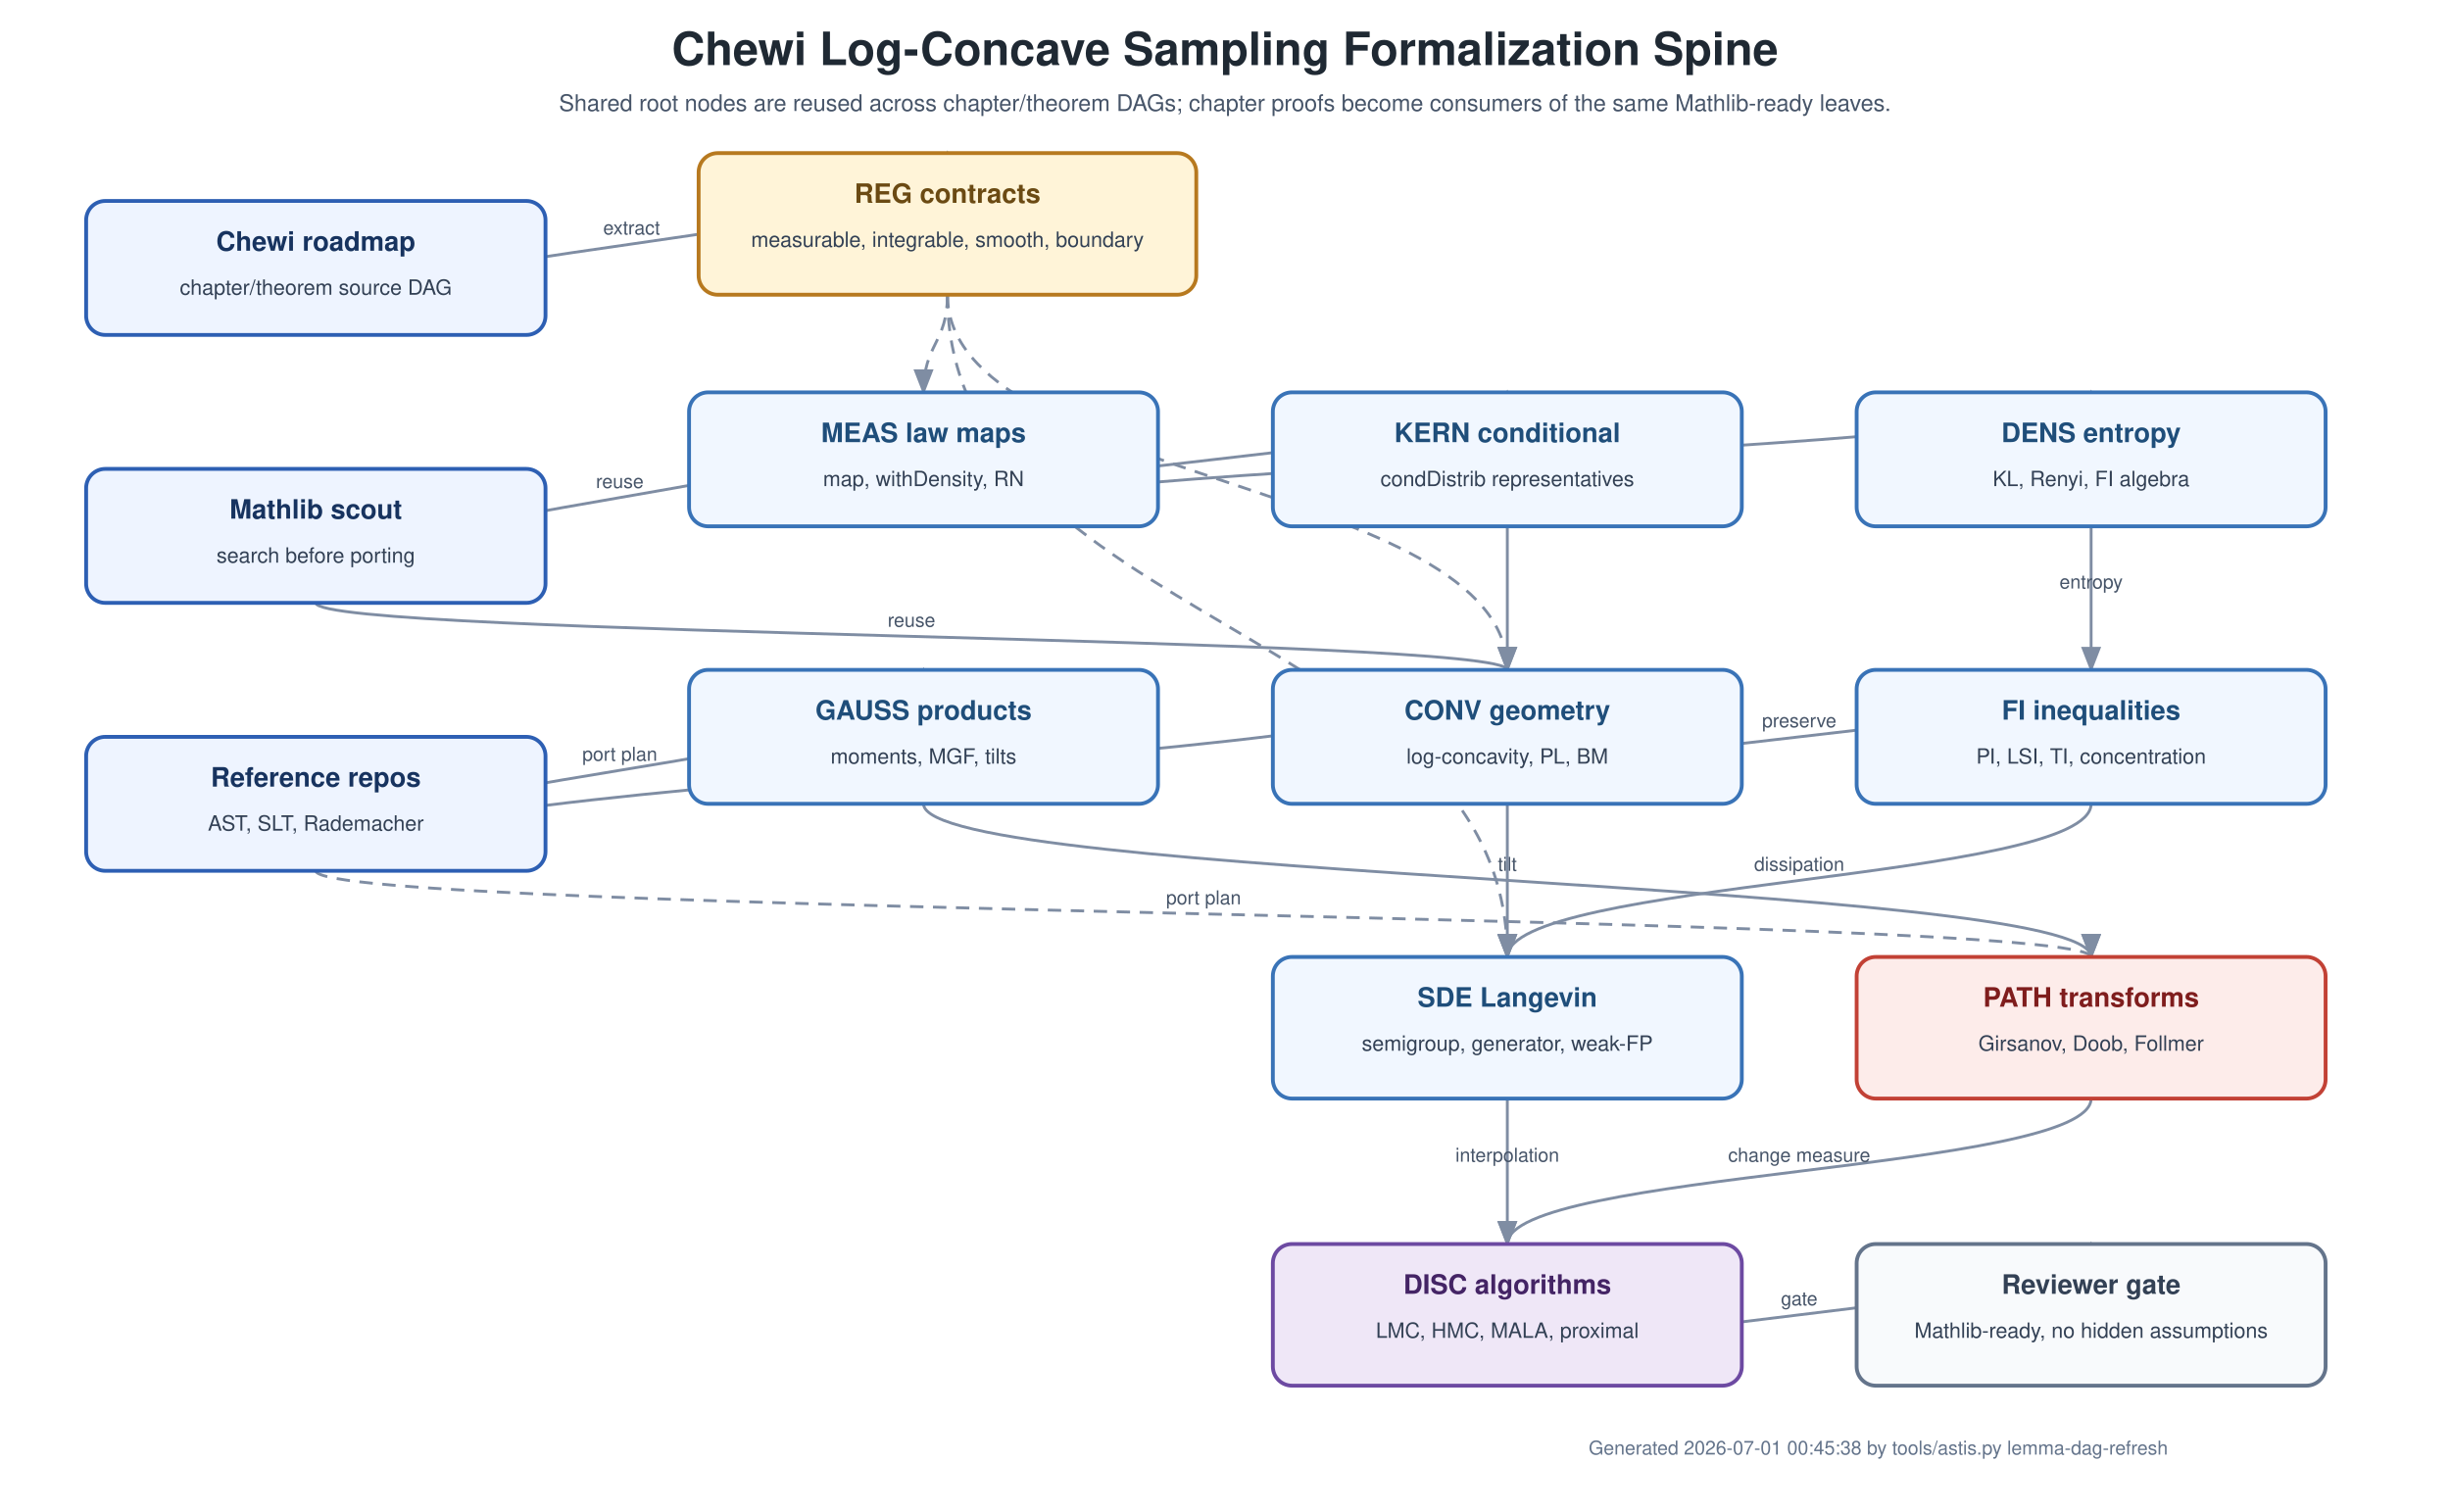
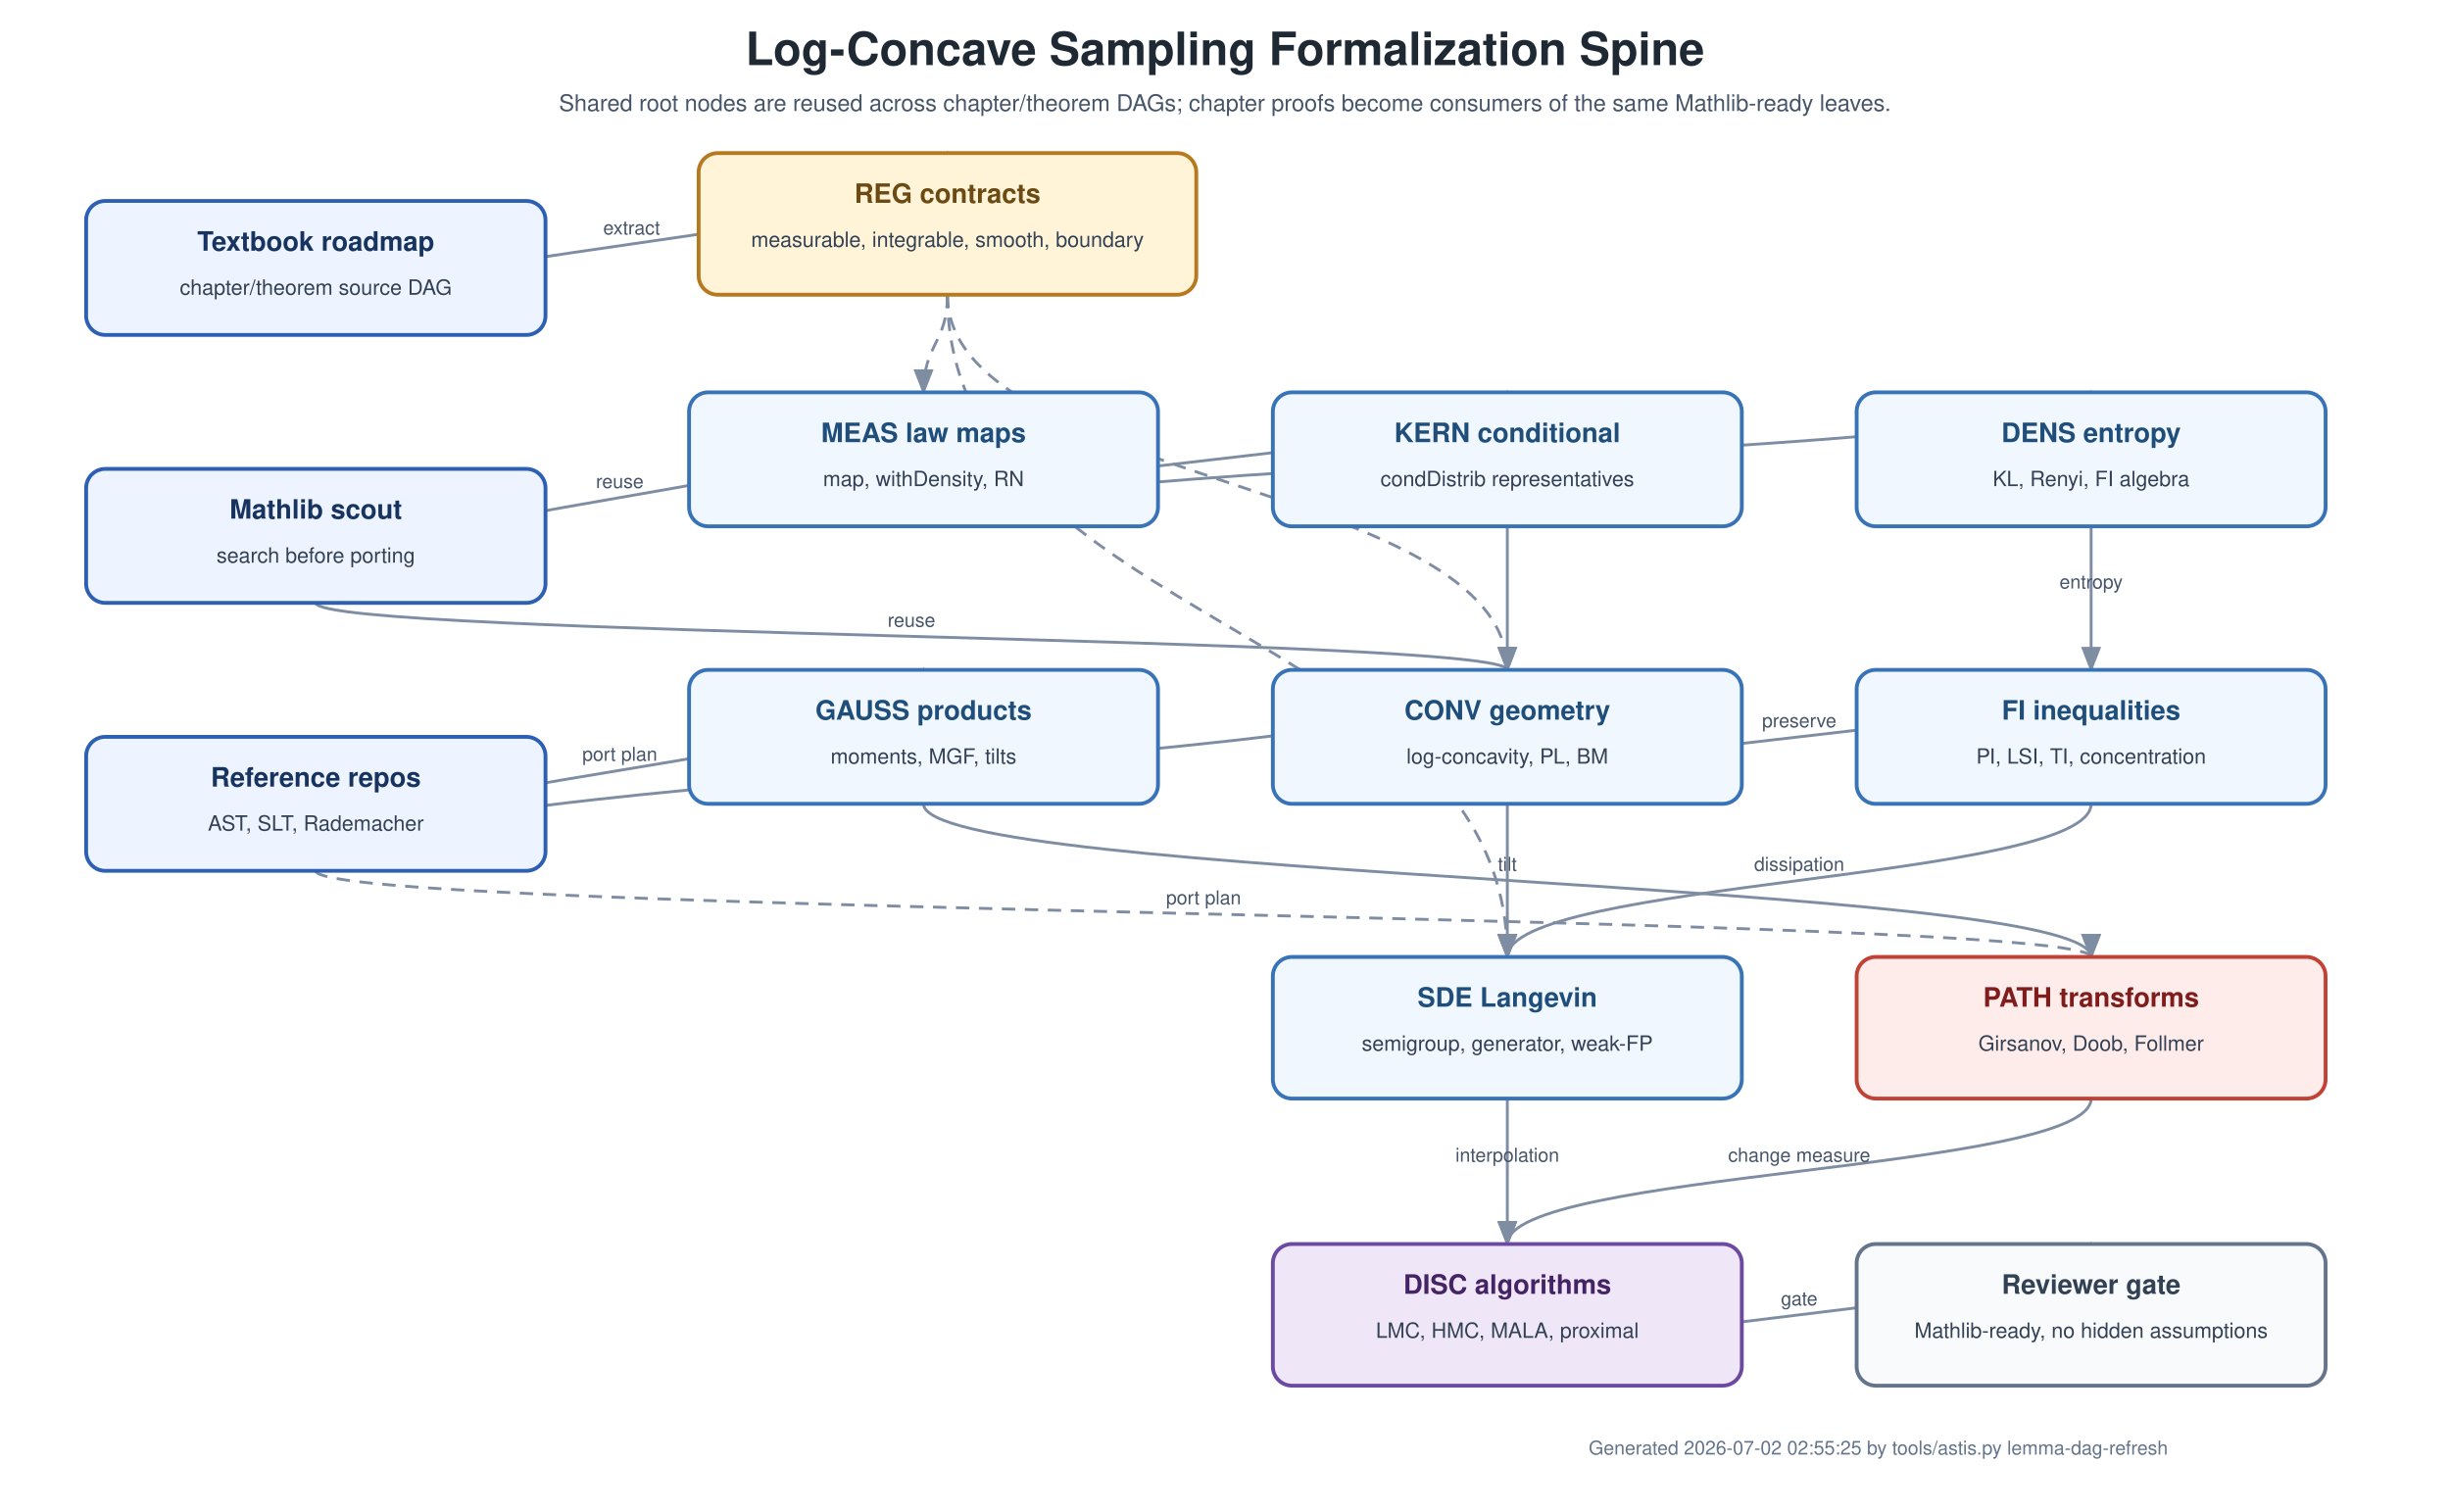
<svg xmlns="http://www.w3.org/2000/svg" width="1280" height="790" viewBox="0 0 1280 790">
  <defs>
    <marker id="arrowLeaf" markerWidth="9" markerHeight="7" refX="8" refY="3.5" orient="auto">
      <polygon points="0 0, 9 3.5, 0 7" fill="#7f8da3" />
    </marker>
  </defs>
  <rect width="1280" height="790" fill="white" />
-   <text x="640" y="34" text-anchor="middle" font-family="Helvetica,Arial,sans-serif" font-size="24" font-weight="700" fill="#1f2933">Chewi Log-Concave Sampling Formalization Spine</text>
+   <text x="640" y="34" text-anchor="middle" font-family="Helvetica,Arial,sans-serif" font-size="24" font-weight="700" fill="#1f2933">Log-Concave Sampling Formalization Spine</text>
  <text x="640" y="58" text-anchor="middle" font-family="Helvetica,Arial,sans-serif" font-size="12" fill="#475569">Shared root nodes are reused across chapter/theorem DAGs; chapter proofs become consumers of the same Mathlib-ready leaves.</text>
  <g id="edges">
    <path d="M 165.0 175.0 C 165.0 127.5, 495.0 127.5, 495.0 80.0" fill="none" stroke="#7f8da3" stroke-width="1.5" marker-end="url(#arrowLeaf)" />
    <text x="330.0" y="122.5" text-anchor="middle" font-family="Helvetica,Arial,sans-serif" font-size="10" fill="#475569">extract</text>
    <path d="M 165.0 315.0 C 165.0 260.0, 482.5 260.0, 482.5 205.0" fill="none" stroke="#7f8da3" stroke-width="1.5" marker-end="url(#arrowLeaf)" />
    <text x="323.8" y="255.0" text-anchor="middle" font-family="Helvetica,Arial,sans-serif" font-size="10" fill="#475569">reuse</text>
    <path d="M 165.0 315.0 C 165.0 332.5, 787.5 332.5, 787.5 350.0" fill="none" stroke="#7f8da3" stroke-width="1.5" marker-end="url(#arrowLeaf)" />
    <text x="476.2" y="327.5" text-anchor="middle" font-family="Helvetica,Arial,sans-serif" font-size="10" fill="#475569">reuse</text>
    <path d="M 165.0 455.0 C 165.0 402.5, 482.5 402.5, 482.5 350.0" fill="none" stroke="#7f8da3" stroke-width="1.5" marker-end="url(#arrowLeaf)" />
    <text x="323.8" y="397.5" text-anchor="middle" font-family="Helvetica,Arial,sans-serif" font-size="10" fill="#475569">port plan</text>
    <path d="M 165.0 455.0 C 165.0 402.5, 787.5 402.5, 787.5 350.0" fill="none" stroke="#7f8da3" stroke-width="1.5" marker-end="url(#arrowLeaf)" />
    <text x="476.2" y="397.5" text-anchor="middle" font-family="Helvetica,Arial,sans-serif" font-size="10" fill="#475569">port plan</text>
    <path d="M 165.0 455.0 C 165.0 477.5, 1092.5 477.5, 1092.5 500.0" fill="none" stroke="#7f8da3" stroke-width="1.5" stroke-dasharray="7 5" marker-end="url(#arrowLeaf)" />
    <text x="628.8" y="472.5" text-anchor="middle" font-family="Helvetica,Arial,sans-serif" font-size="10" fill="#475569">port plan</text>
    <path d="M 495.0 154.0 C 495.0 179.5, 482.5 179.5, 482.5 205.0" fill="none" stroke="#7f8da3" stroke-width="1.5" stroke-dasharray="7 5" marker-end="url(#arrowLeaf)" />
    <path d="M 495.0 154.0 C 495.0 252.0, 787.5 252.0, 787.5 350.0" fill="none" stroke="#7f8da3" stroke-width="1.5" stroke-dasharray="7 5" marker-end="url(#arrowLeaf)" />
    <path d="M 495.0 154.0 C 495.0 327.0, 787.5 327.0, 787.5 500.0" fill="none" stroke="#7f8da3" stroke-width="1.5" stroke-dasharray="7 5" marker-end="url(#arrowLeaf)" />
    <path d="M 482.5 275.0 C 482.5 240.0, 787.5 240.0, 787.5 205.0" fill="none" stroke="#7f8da3" stroke-width="1.5" marker-end="url(#arrowLeaf)" />
    <path d="M 482.5 275.0 C 482.5 240.0, 1092.5 240.0, 1092.5 205.0" fill="none" stroke="#7f8da3" stroke-width="1.5" marker-end="url(#arrowLeaf)" />
    <path d="M 482.5 420.0 C 482.5 460.0, 1092.5 460.0, 1092.5 500.0" fill="none" stroke="#7f8da3" stroke-width="1.5" marker-end="url(#arrowLeaf)" />
    <text x="787.5" y="455.0" text-anchor="middle" font-family="Helvetica,Arial,sans-serif" font-size="10" fill="#475569">tilt</text>
    <path d="M 787.5 420.0 C 787.5 385.0, 1092.5 385.0, 1092.5 350.0" fill="none" stroke="#7f8da3" stroke-width="1.5" marker-end="url(#arrowLeaf)" />
    <text x="940.0" y="380.0" text-anchor="middle" font-family="Helvetica,Arial,sans-serif" font-size="10" fill="#475569">preserve</text>
    <path d="M 1092.5 275.0 C 1092.5 312.5, 1092.5 312.5, 1092.5 350.0" fill="none" stroke="#7f8da3" stroke-width="1.5" marker-end="url(#arrowLeaf)" />
    <text x="1092.5" y="307.5" text-anchor="middle" font-family="Helvetica,Arial,sans-serif" font-size="10" fill="#475569">entropy</text>
    <path d="M 1092.5 420.0 C 1092.5 460.0, 787.5 460.0, 787.5 500.0" fill="none" stroke="#7f8da3" stroke-width="1.5" marker-end="url(#arrowLeaf)" />
    <text x="940.0" y="455.0" text-anchor="middle" font-family="Helvetica,Arial,sans-serif" font-size="10" fill="#475569">dissipation</text>
    <path d="M 787.5 275.0 C 787.5 387.5, 787.5 387.5, 787.5 500.0" fill="none" stroke="#7f8da3" stroke-width="1.5" marker-end="url(#arrowLeaf)" />
    <text x="787.5" y="382.5" text-anchor="middle" font-family="Helvetica,Arial,sans-serif" font-size="10" fill="#475569">drift</text>
    <path d="M 787.5 574.0 C 787.5 612.0, 787.5 612.0, 787.5 650.0" fill="none" stroke="#7f8da3" stroke-width="1.5" marker-end="url(#arrowLeaf)" />
    <text x="787.5" y="607.0" text-anchor="middle" font-family="Helvetica,Arial,sans-serif" font-size="10" fill="#475569">interpolation</text>
    <path d="M 1092.5 574.0 C 1092.5 612.0, 787.5 612.0, 787.5 650.0" fill="none" stroke="#7f8da3" stroke-width="1.5" marker-end="url(#arrowLeaf)" />
    <text x="940.0" y="607.0" text-anchor="middle" font-family="Helvetica,Arial,sans-serif" font-size="10" fill="#475569">change measure</text>
    <path d="M 787.5 724.0 C 787.5 687.0, 1092.5 687.0, 1092.5 650.0" fill="none" stroke="#7f8da3" stroke-width="1.5" marker-end="url(#arrowLeaf)" />
    <text x="940.0" y="682.0" text-anchor="middle" font-family="Helvetica,Arial,sans-serif" font-size="10" fill="#475569">gate</text>
  </g>
  <g id="nodes">
-     <g id="chewi">
+     <g id="source">
      <rect x="45" y="105" width="240" height="70" rx="10" ry="10" fill="#eef4ff" stroke="#2d5fb3" stroke-width="2" />
-       <text x="165.0" y="131" text-anchor="middle" font-family="Helvetica,Arial,sans-serif" font-size="14" font-weight="700" fill="#17335f">Chewi roadmap</text>
+       <text x="165.0" y="131" text-anchor="middle" font-family="Helvetica,Arial,sans-serif" font-size="14" font-weight="700" fill="#17335f">Textbook roadmap</text>
      <text x="165.0" y="154" text-anchor="middle" font-family="Helvetica,Arial,sans-serif" font-size="11" fill="#334155">chapter/theorem source DAG</text>
    </g>
    <g id="mathlib">
      <rect x="45" y="245" width="240" height="70" rx="10" ry="10" fill="#eef4ff" stroke="#2d5fb3" stroke-width="2" />
      <text x="165.0" y="271" text-anchor="middle" font-family="Helvetica,Arial,sans-serif" font-size="14" font-weight="700" fill="#17335f">Mathlib scout</text>
      <text x="165.0" y="294" text-anchor="middle" font-family="Helvetica,Arial,sans-serif" font-size="11" fill="#334155">search before porting</text>
    </g>
    <g id="refs">
      <rect x="45" y="385" width="240" height="70" rx="10" ry="10" fill="#eef4ff" stroke="#2d5fb3" stroke-width="2" />
      <text x="165.0" y="411" text-anchor="middle" font-family="Helvetica,Arial,sans-serif" font-size="14" font-weight="700" fill="#17335f">Reference repos</text>
      <text x="165.0" y="434" text-anchor="middle" font-family="Helvetica,Arial,sans-serif" font-size="11" fill="#334155">AST, SLT, Rademacher</text>
    </g>
    <g id="reg">
      <rect x="365" y="80" width="260" height="74" rx="10" ry="10" fill="#fff4d8" stroke="#b7791f" stroke-width="2" />
      <text x="495.0" y="106" text-anchor="middle" font-family="Helvetica,Arial,sans-serif" font-size="14" font-weight="700" fill="#6b4a13">REG contracts</text>
      <text x="495.0" y="129" text-anchor="middle" font-family="Helvetica,Arial,sans-serif" font-size="11" fill="#334155">measurable, integrable, smooth, boundary</text>
    </g>
    <g id="meas">
      <rect x="360" y="205" width="245" height="70" rx="10" ry="10" fill="#f1f7ff" stroke="#3973b7" stroke-width="2" />
      <text x="482.5" y="231" text-anchor="middle" font-family="Helvetica,Arial,sans-serif" font-size="14" font-weight="700" fill="#1f4e7a">MEAS law maps</text>
      <text x="482.5" y="254" text-anchor="middle" font-family="Helvetica,Arial,sans-serif" font-size="11" fill="#334155">map, withDensity, RN</text>
    </g>
    <g id="kern">
      <rect x="665" y="205" width="245" height="70" rx="10" ry="10" fill="#f1f7ff" stroke="#3973b7" stroke-width="2" />
      <text x="787.5" y="231" text-anchor="middle" font-family="Helvetica,Arial,sans-serif" font-size="14" font-weight="700" fill="#1f4e7a">KERN conditional</text>
      <text x="787.5" y="254" text-anchor="middle" font-family="Helvetica,Arial,sans-serif" font-size="11" fill="#334155">condDistrib representatives</text>
    </g>
    <g id="dens">
      <rect x="970" y="205" width="245" height="70" rx="10" ry="10" fill="#f1f7ff" stroke="#3973b7" stroke-width="2" />
      <text x="1092.5" y="231" text-anchor="middle" font-family="Helvetica,Arial,sans-serif" font-size="14" font-weight="700" fill="#1f4e7a">DENS entropy</text>
      <text x="1092.5" y="254" text-anchor="middle" font-family="Helvetica,Arial,sans-serif" font-size="11" fill="#334155">KL, Renyi, FI algebra</text>
    </g>
    <g id="gauss">
      <rect x="360" y="350" width="245" height="70" rx="10" ry="10" fill="#f1f7ff" stroke="#3973b7" stroke-width="2" />
      <text x="482.5" y="376" text-anchor="middle" font-family="Helvetica,Arial,sans-serif" font-size="14" font-weight="700" fill="#1f4e7a">GAUSS products</text>
      <text x="482.5" y="399" text-anchor="middle" font-family="Helvetica,Arial,sans-serif" font-size="11" fill="#334155">moments, MGF, tilts</text>
    </g>
    <g id="conv">
      <rect x="665" y="350" width="245" height="70" rx="10" ry="10" fill="#f1f7ff" stroke="#3973b7" stroke-width="2" />
      <text x="787.5" y="376" text-anchor="middle" font-family="Helvetica,Arial,sans-serif" font-size="14" font-weight="700" fill="#1f4e7a">CONV geometry</text>
      <text x="787.5" y="399" text-anchor="middle" font-family="Helvetica,Arial,sans-serif" font-size="11" fill="#334155">log-concavity, PL, BM</text>
    </g>
    <g id="fi">
      <rect x="970" y="350" width="245" height="70" rx="10" ry="10" fill="#f1f7ff" stroke="#3973b7" stroke-width="2" />
      <text x="1092.5" y="376" text-anchor="middle" font-family="Helvetica,Arial,sans-serif" font-size="14" font-weight="700" fill="#1f4e7a">FI inequalities</text>
      <text x="1092.5" y="399" text-anchor="middle" font-family="Helvetica,Arial,sans-serif" font-size="11" fill="#334155">PI, LSI, TI, concentration</text>
    </g>
    <g id="sde">
      <rect x="665" y="500" width="245" height="74" rx="10" ry="10" fill="#f1f7ff" stroke="#3973b7" stroke-width="2" />
      <text x="787.5" y="526" text-anchor="middle" font-family="Helvetica,Arial,sans-serif" font-size="14" font-weight="700" fill="#1f4e7a">SDE Langevin</text>
      <text x="787.5" y="549" text-anchor="middle" font-family="Helvetica,Arial,sans-serif" font-size="11" fill="#334155">semigroup, generator, weak-FP</text>
    </g>
    <g id="path">
      <rect x="970" y="500" width="245" height="74" rx="10" ry="10" fill="#fdecea" stroke="#c24135" stroke-width="2" />
      <text x="1092.5" y="526" text-anchor="middle" font-family="Helvetica,Arial,sans-serif" font-size="14" font-weight="700" fill="#7f1d1d">PATH transforms</text>
      <text x="1092.5" y="549" text-anchor="middle" font-family="Helvetica,Arial,sans-serif" font-size="11" fill="#334155">Girsanov, Doob, Follmer</text>
    </g>
    <g id="disc">
      <rect x="665" y="650" width="245" height="74" rx="10" ry="10" fill="#efe7f7" stroke="#6d4aa2" stroke-width="2" />
      <text x="787.5" y="676" text-anchor="middle" font-family="Helvetica,Arial,sans-serif" font-size="14" font-weight="700" fill="#442465">DISC algorithms</text>
      <text x="787.5" y="699" text-anchor="middle" font-family="Helvetica,Arial,sans-serif" font-size="11" fill="#334155">LMC, HMC, MALA, proximal</text>
    </g>
    <g id="gate">
      <rect x="970" y="650" width="245" height="74" rx="10" ry="10" fill="#f8fafc" stroke="#64748b" stroke-width="2" />
      <text x="1092.5" y="676" text-anchor="middle" font-family="Helvetica,Arial,sans-serif" font-size="14" font-weight="700" fill="#334155">Reviewer gate</text>
      <text x="1092.5" y="699" text-anchor="middle" font-family="Helvetica,Arial,sans-serif" font-size="11" fill="#334155">Mathlib-ready, no hidden assumptions</text>
    </g>
  </g>
-   <text x="830" y="760" font-family="Helvetica,Arial,sans-serif" font-size="10" fill="#64748b">Generated 2026-07-01 00:45:38 by tools/astis.py lemma-dag-refresh</text>
+   <text x="830" y="760" font-family="Helvetica,Arial,sans-serif" font-size="10" fill="#64748b">Generated 2026-07-02 02:55:25 by tools/astis.py lemma-dag-refresh</text>
</svg>
